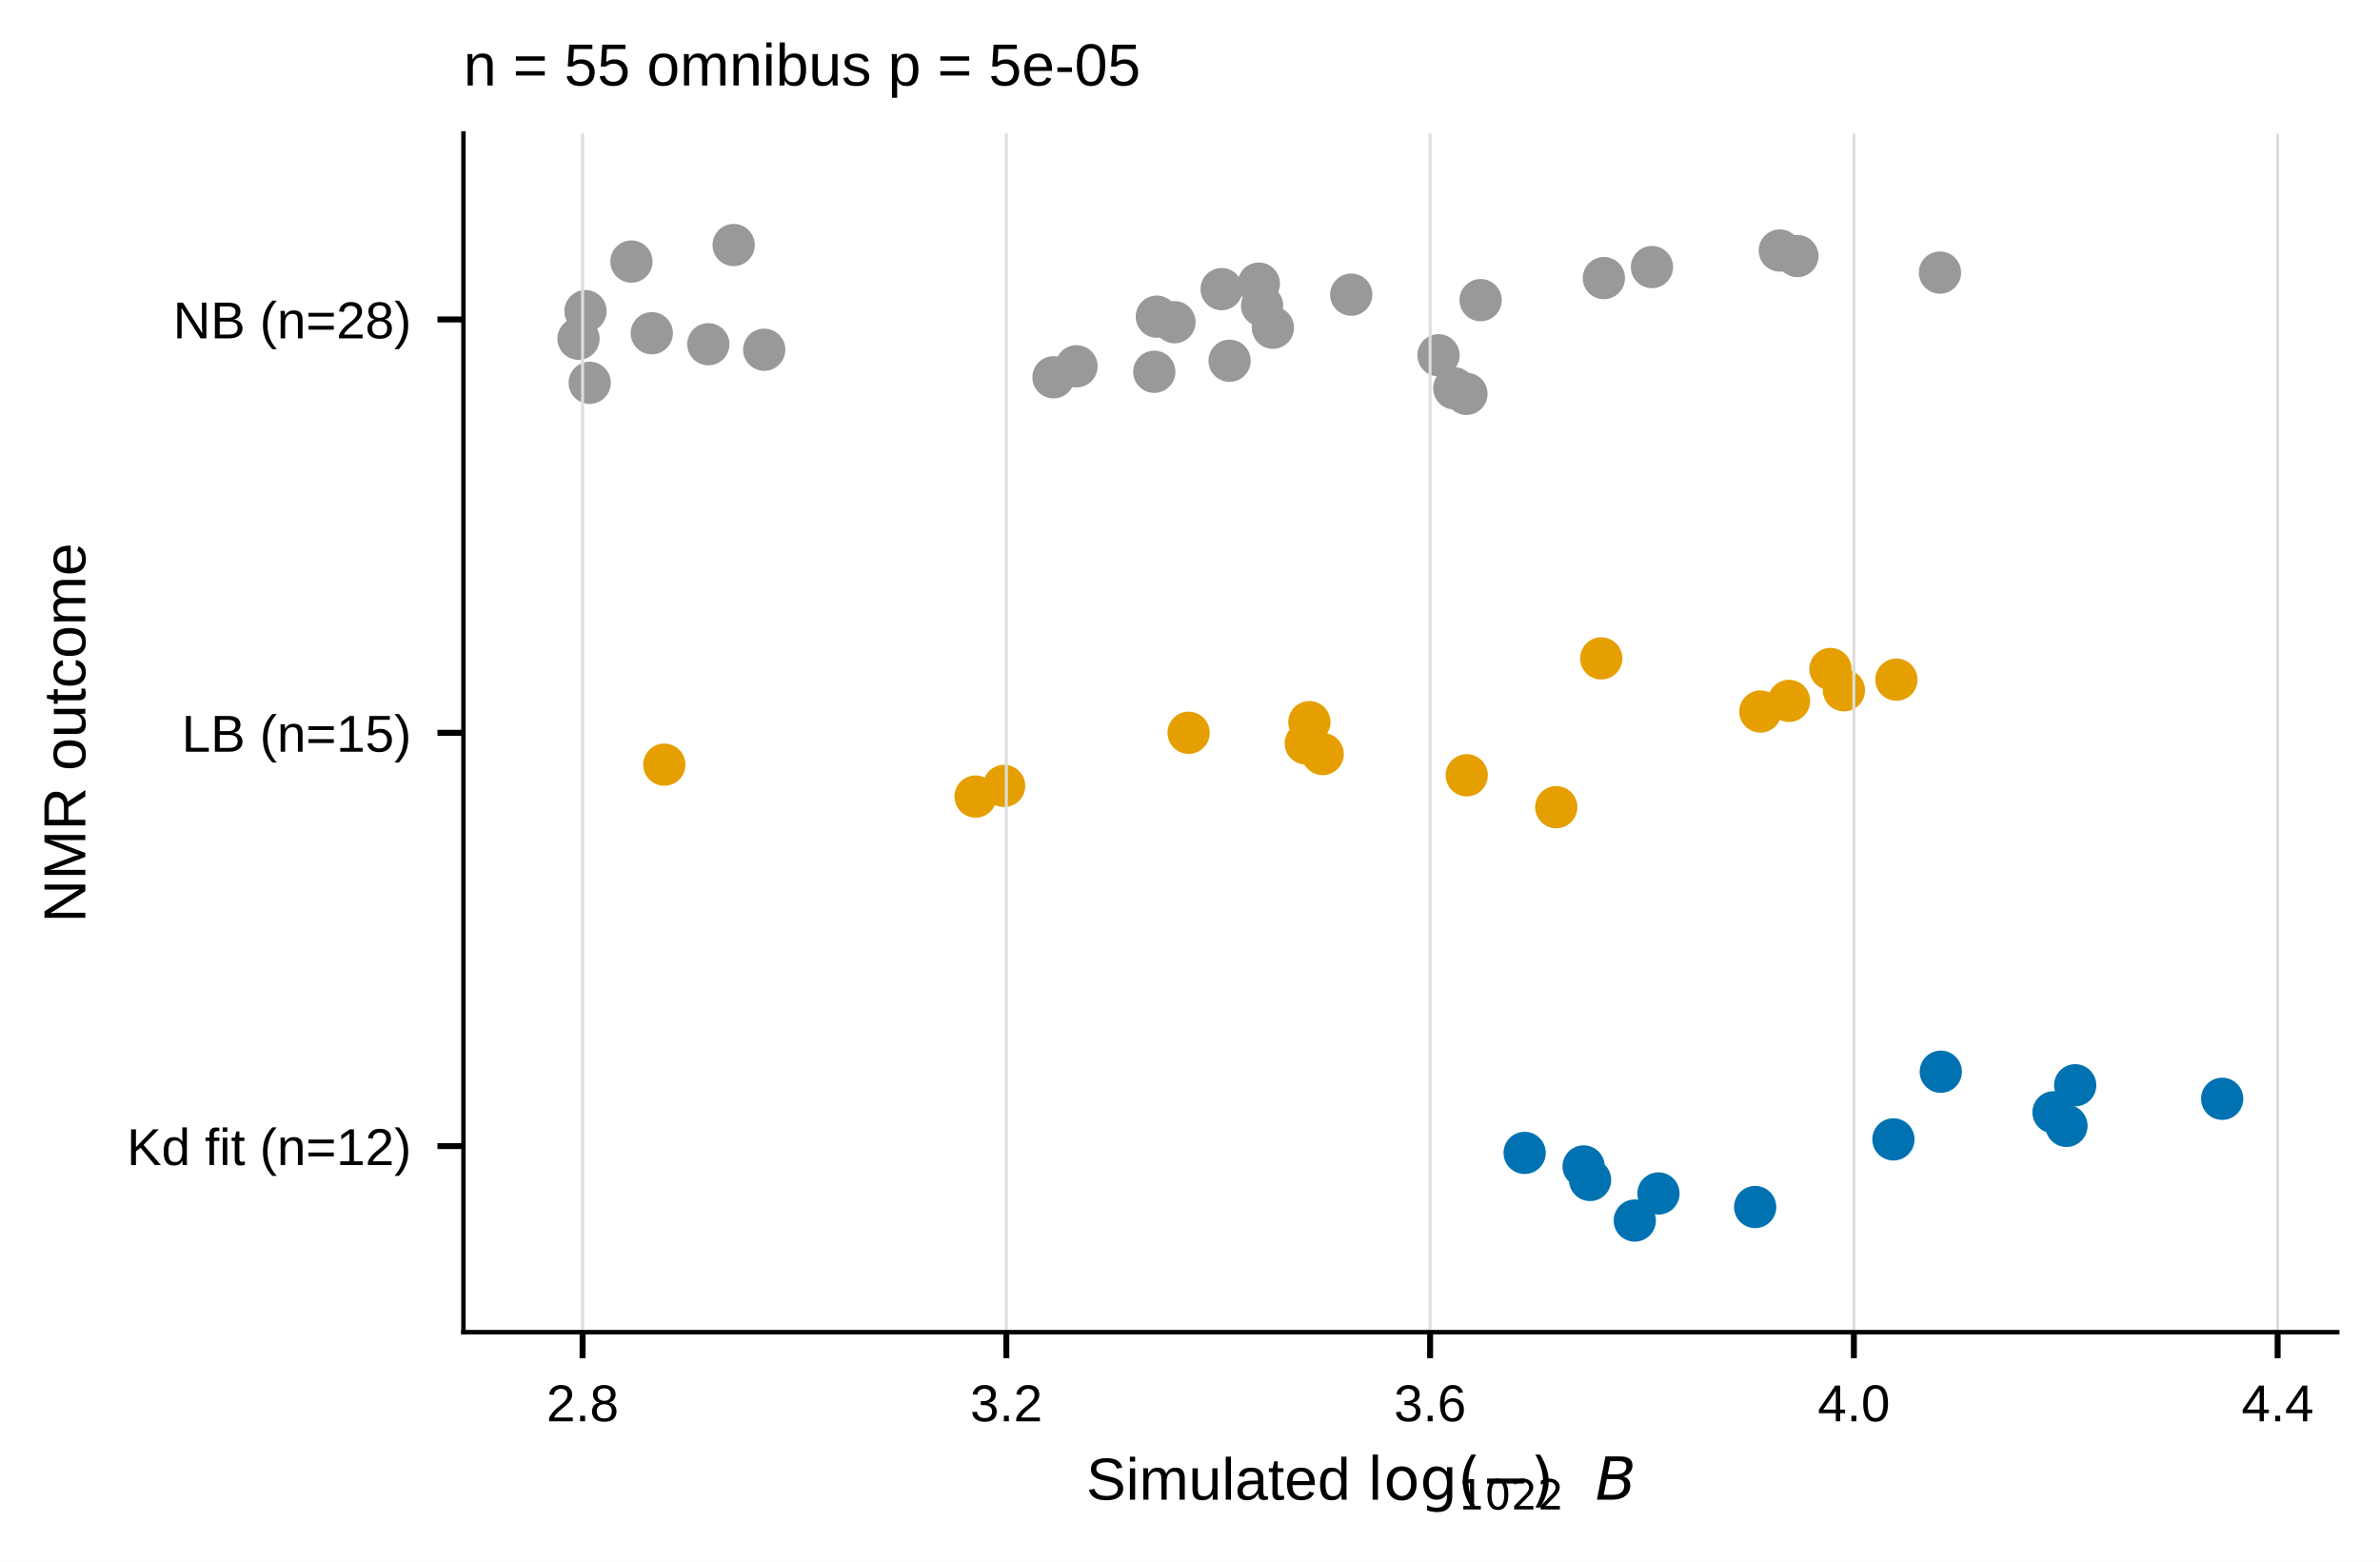
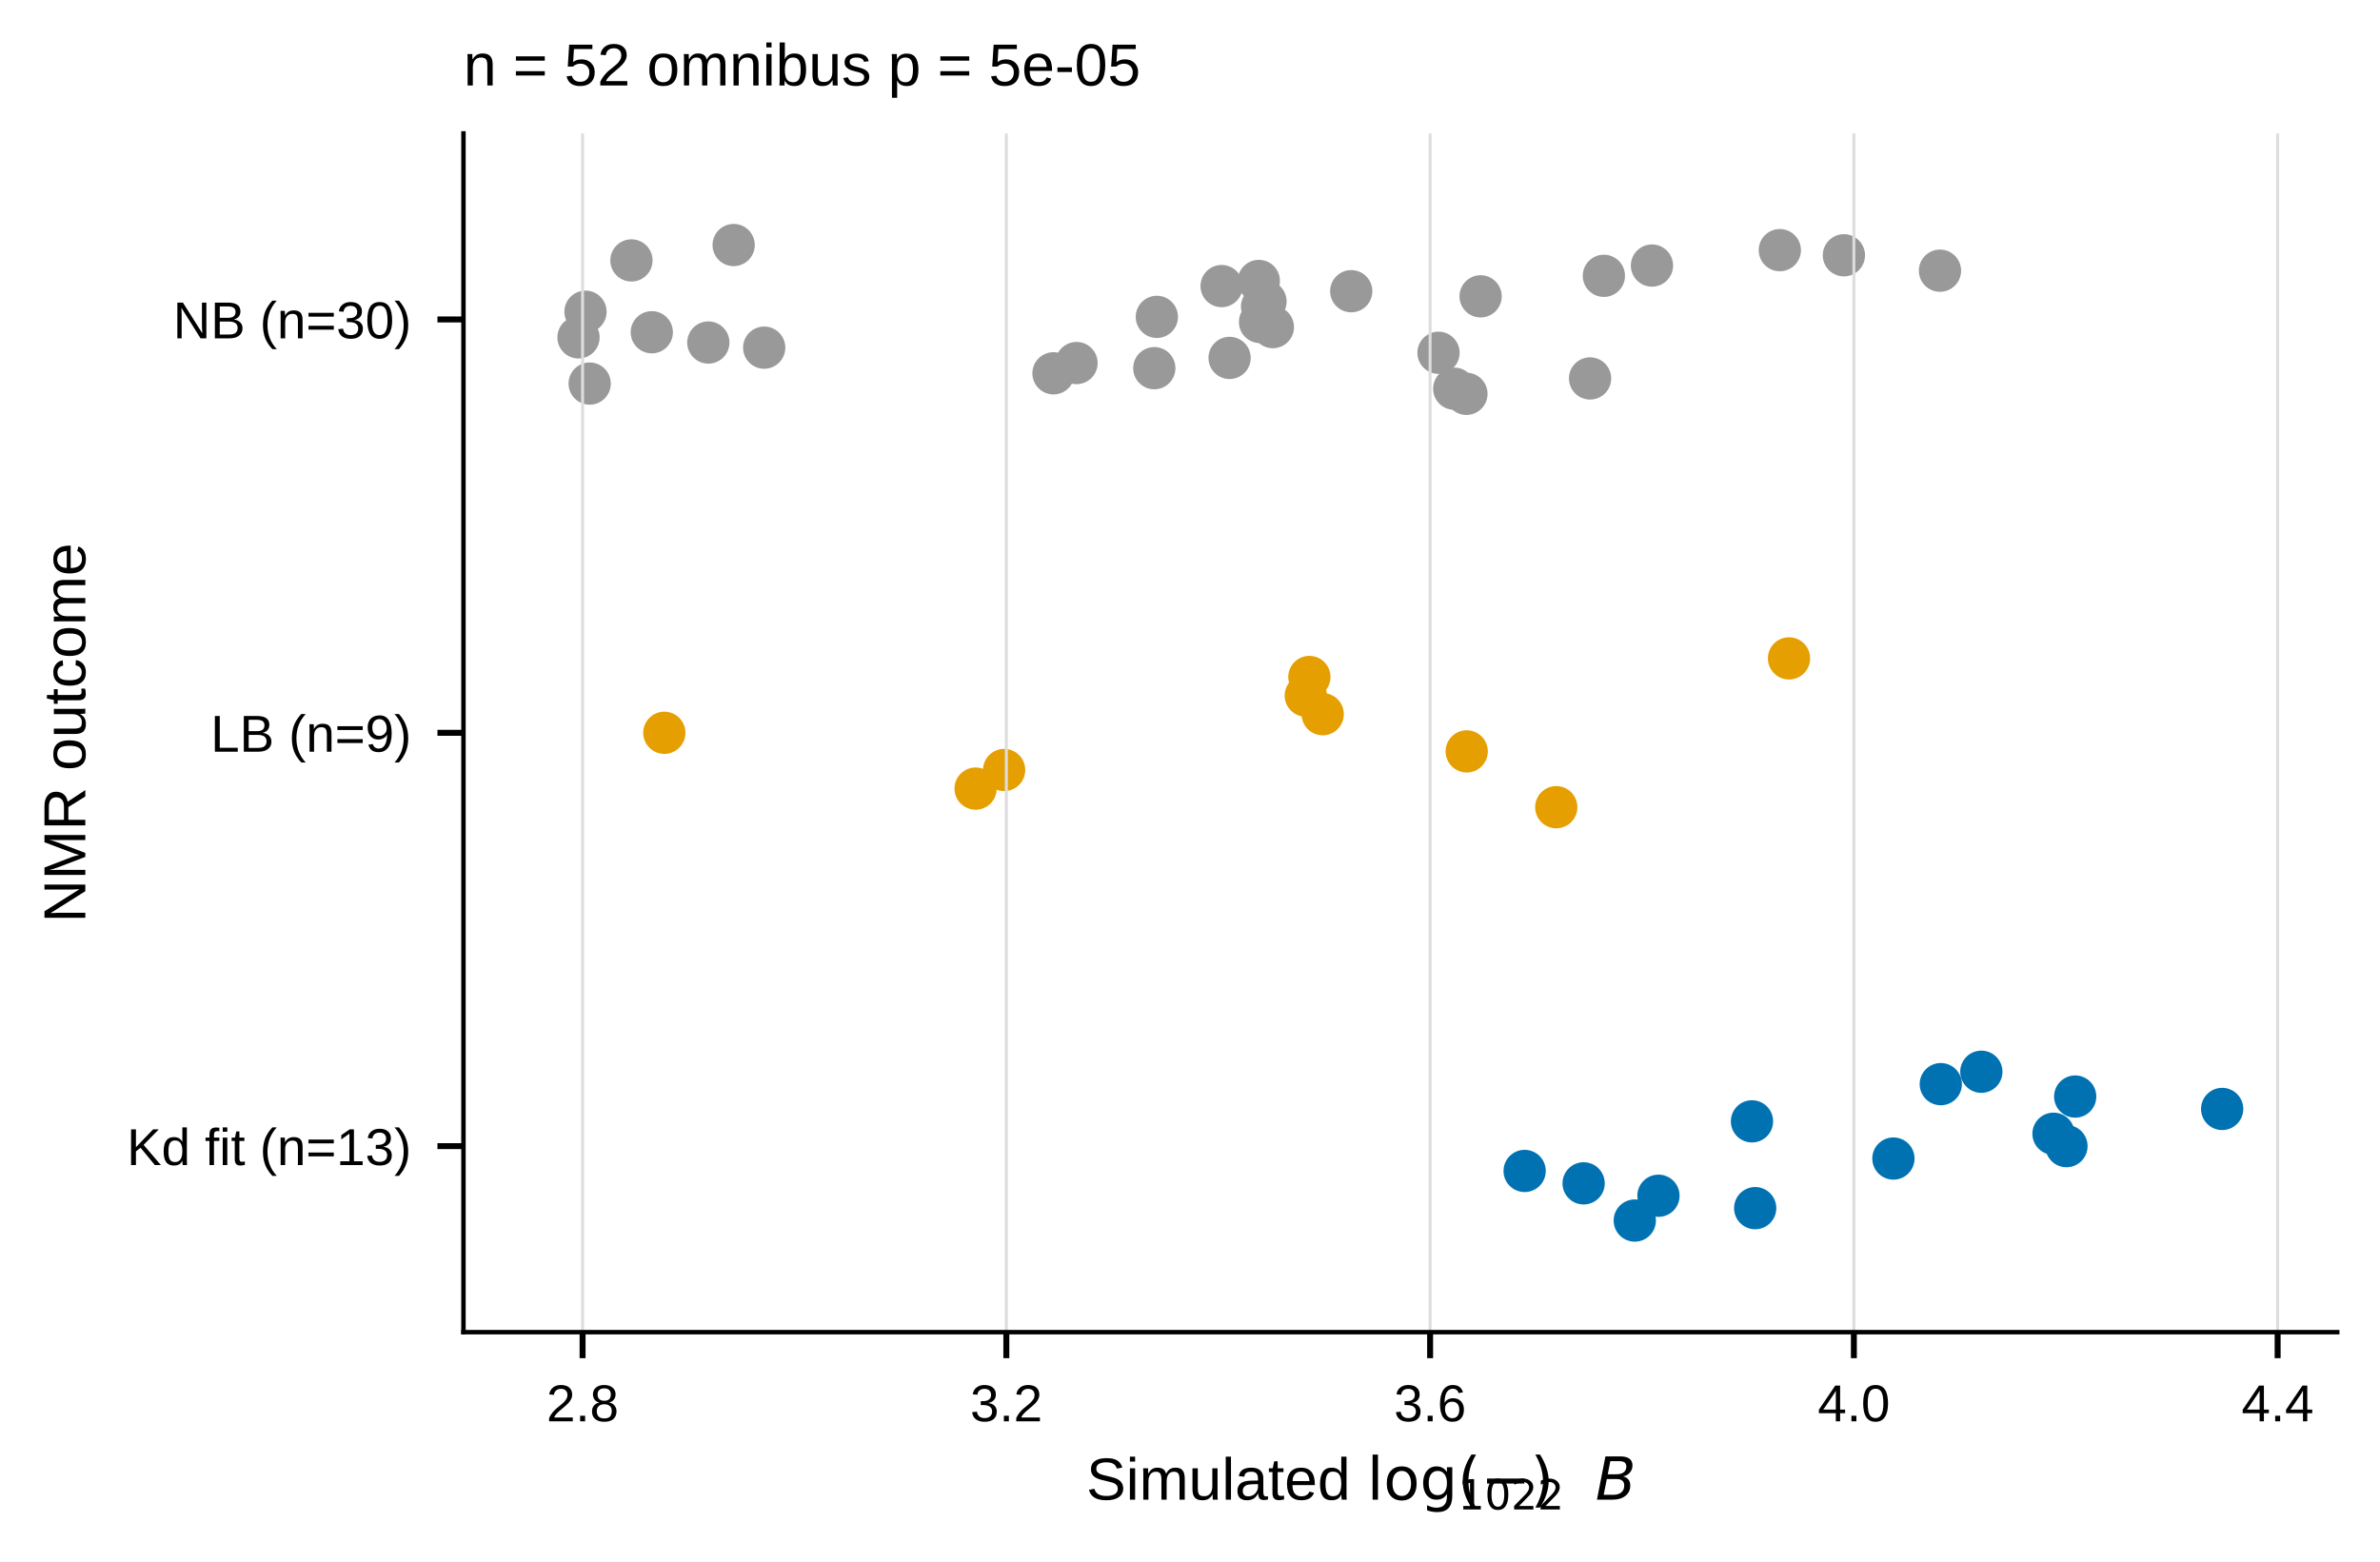
<svg xmlns="http://www.w3.org/2000/svg" xmlns:xlink="http://www.w3.org/1999/xlink" width="320.448pt" height="210.313pt" viewBox="0 0 320.448 210.313" version="1.1">
  <defs>
    <style type="text/css">*{stroke-linejoin: round; stroke-linecap: butt}</style>
  </defs>
  <g id="figure_1">
    <g id="patch_1">
      <path d="M 0 210.313  L 320.448 210.313  L 320.448 0  L 0 0  z " style="fill: #ffffff" />
    </g>
    <g id="axes_1">
      <g id="patch_2">
        <path d="M 62.4 179.391  L 314.688 179.391  L 314.688 17.967  L 62.4 17.967  z " style="fill: #ffffff" />
      </g>
      <g id="PathCollection_1">
        <defs>
-           <path id="m2f9bca1c9b" d="M 0 2.345  C 0.622 2.345 1.219 2.098 1.658 1.658  C 2.098 1.219 2.345 0.622 2.345 0  C 2.345 -0.622 2.098 -1.219 1.658 -1.658  C 1.219 -2.098 0.622 -2.345 0 -2.345  C -0.622 -2.345 -1.219 -2.098 -1.658 -1.658  C -2.098 -1.219 -2.345 -0.622 -2.345 0  C -2.345 0.622 -2.098 1.219 -1.658 1.658  C -1.219 2.098 -0.622 2.345 0 2.345  z " style="stroke: #0072b2" />
+           <path id="m405a1d82de" d="M 0 2.345  C 0.622 2.345 1.219 2.098 1.658 1.658  C 2.098 1.219 2.345 0.622 2.345 0  C 2.345 -0.622 2.098 -1.219 1.658 -1.658  C 1.219 -2.098 0.622 -2.345 0 -2.345  C -0.622 -2.345 -1.219 -2.098 -1.658 -1.658  C -2.098 -1.219 -2.345 -0.622 -2.345 0  C -2.345 0.622 -2.098 1.219 -1.658 1.658  C -1.219 2.098 -0.622 2.345 0 2.345  z " style="stroke: #0072b2" />
        </defs>
-         <g clip-path="url(#pf74dc7b7e9)">
-           <use xlink:href="#m2f9bca1c9b" x="220.11" y="164.362" style="fill: #0072b2; stroke: #0072b2" />
-           <use xlink:href="#m2f9bca1c9b" x="236.321" y="162.54" style="fill: #0072b2; stroke: #0072b2" />
-           <use xlink:href="#m2f9bca1c9b" x="223.299" y="160.718" style="fill: #0072b2; stroke: #0072b2" />
-           <use xlink:href="#m2f9bca1c9b" x="214.09" y="158.897" style="fill: #0072b2; stroke: #0072b2" />
-           <use xlink:href="#m2f9bca1c9b" x="213.222" y="157.075" style="fill: #0072b2; stroke: #0072b2" />
-           <use xlink:href="#m2f9bca1c9b" x="205.281" y="155.253" style="fill: #0072b2; stroke: #0072b2" />
-           <use xlink:href="#m2f9bca1c9b" x="254.933" y="153.432" style="fill: #0072b2; stroke: #0072b2" />
-           <use xlink:href="#m2f9bca1c9b" x="278.234" y="151.61" style="fill: #0072b2; stroke: #0072b2" />
-           <use xlink:href="#m2f9bca1c9b" x="276.49" y="149.788" style="fill: #0072b2; stroke: #0072b2" />
-           <use xlink:href="#m2f9bca1c9b" x="299.197" y="147.966" style="fill: #0072b2; stroke: #0072b2" />
-           <use xlink:href="#m2f9bca1c9b" x="279.408" y="146.145" style="fill: #0072b2; stroke: #0072b2" />
-           <use xlink:href="#m2f9bca1c9b" x="261.313" y="144.323" style="fill: #0072b2; stroke: #0072b2" />
+         <g clip-path="url(#pccfa0ed13d)">
+           <use xlink:href="#m405a1d82de" x="220.11" y="164.362" style="fill: #0072b2; stroke: #0072b2" />
+           <use xlink:href="#m405a1d82de" x="236.321" y="162.692" style="fill: #0072b2; stroke: #0072b2" />
+           <use xlink:href="#m405a1d82de" x="223.299" y="161.022" style="fill: #0072b2; stroke: #0072b2" />
+           <use xlink:href="#m405a1d82de" x="213.222" y="159.352" style="fill: #0072b2; stroke: #0072b2" />
+           <use xlink:href="#m405a1d82de" x="205.281" y="157.682" style="fill: #0072b2; stroke: #0072b2" />
+           <use xlink:href="#m405a1d82de" x="254.933" y="156.012" style="fill: #0072b2; stroke: #0072b2" />
+           <use xlink:href="#m405a1d82de" x="278.234" y="154.342" style="fill: #0072b2; stroke: #0072b2" />
+           <use xlink:href="#m405a1d82de" x="276.49" y="152.673" style="fill: #0072b2; stroke: #0072b2" />
+           <use xlink:href="#m405a1d82de" x="235.89" y="151.003" style="fill: #0072b2; stroke: #0072b2" />
+           <use xlink:href="#m405a1d82de" x="299.197" y="149.333" style="fill: #0072b2; stroke: #0072b2" />
+           <use xlink:href="#m405a1d82de" x="279.408" y="147.663" style="fill: #0072b2; stroke: #0072b2" />
+           <use xlink:href="#m405a1d82de" x="261.313" y="145.993" style="fill: #0072b2; stroke: #0072b2" />
+           <use xlink:href="#m405a1d82de" x="266.772" y="144.323" style="fill: #0072b2; stroke: #0072b2" />
        </g>
      </g>
      <g id="PathCollection_2">
        <defs>
-           <path id="mb4b8fe9f6f" d="M 0 2.345  C 0.622 2.345 1.219 2.098 1.658 1.658  C 2.098 1.219 2.345 0.622 2.345 0  C 2.345 -0.622 2.098 -1.219 1.658 -1.658  C 1.219 -2.098 0.622 -2.345 0 -2.345  C -0.622 -2.345 -1.219 -2.098 -1.658 -1.658  C -2.098 -1.219 -2.345 -0.622 -2.345 0  C -2.345 0.622 -2.098 1.219 -1.658 1.658  C -1.219 2.098 -0.622 2.345 0 2.345  z " style="stroke: #e69f00" />
+           <path id="mfe4a2fd8a8" d="M 0 2.345  C 0.622 2.345 1.219 2.098 1.658 1.658  C 2.098 1.219 2.345 0.622 2.345 0  C 2.345 -0.622 2.098 -1.219 1.658 -1.658  C 1.219 -2.098 0.622 -2.345 0 -2.345  C -0.622 -2.345 -1.219 -2.098 -1.658 -1.658  C -2.098 -1.219 -2.345 -0.622 -2.345 0  C -2.345 0.622 -2.098 1.219 -1.658 1.658  C -1.219 2.098 -0.622 2.345 0 2.345  z " style="stroke: #e69f00" />
        </defs>
-         <g clip-path="url(#pf74dc7b7e9)">
-           <use xlink:href="#mb4b8fe9f6f" x="209.538" y="108.698" style="fill: #e69f00; stroke: #e69f00" />
-           <use xlink:href="#mb4b8fe9f6f" x="131.358" y="107.267" style="fill: #e69f00; stroke: #e69f00" />
-           <use xlink:href="#mb4b8fe9f6f" x="135.198" y="105.836" style="fill: #e69f00; stroke: #e69f00" />
-           <use xlink:href="#mb4b8fe9f6f" x="197.482" y="104.404" style="fill: #e69f00; stroke: #e69f00" />
-           <use xlink:href="#mb4b8fe9f6f" x="89.446" y="102.973" style="fill: #e69f00; stroke: #e69f00" />
-           <use xlink:href="#mb4b8fe9f6f" x="178.09" y="101.542" style="fill: #e69f00; stroke: #e69f00" />
-           <use xlink:href="#mb4b8fe9f6f" x="175.814" y="100.11" style="fill: #e69f00; stroke: #e69f00" />
-           <use xlink:href="#mb4b8fe9f6f" x="160.039" y="98.679" style="fill: #e69f00; stroke: #e69f00" />
-           <use xlink:href="#mb4b8fe9f6f" x="176.297" y="97.248" style="fill: #e69f00; stroke: #e69f00" />
-           <use xlink:href="#mb4b8fe9f6f" x="237.024" y="95.816" style="fill: #e69f00; stroke: #e69f00" />
-           <use xlink:href="#mb4b8fe9f6f" x="240.877" y="94.385" style="fill: #e69f00; stroke: #e69f00" />
-           <use xlink:href="#mb4b8fe9f6f" x="248.267" y="92.954" style="fill: #e69f00; stroke: #e69f00" />
-           <use xlink:href="#mb4b8fe9f6f" x="255.339" y="91.522" style="fill: #e69f00; stroke: #e69f00" />
-           <use xlink:href="#mb4b8fe9f6f" x="246.457" y="90.091" style="fill: #e69f00; stroke: #e69f00" />
-           <use xlink:href="#mb4b8fe9f6f" x="215.598" y="88.66" style="fill: #e69f00; stroke: #e69f00" />
+         <g clip-path="url(#pccfa0ed13d)">
+           <use xlink:href="#mfe4a2fd8a8" x="209.538" y="108.698" style="fill: #e69f00; stroke: #e69f00" />
+           <use xlink:href="#mfe4a2fd8a8" x="131.358" y="106.194" style="fill: #e69f00; stroke: #e69f00" />
+           <use xlink:href="#mfe4a2fd8a8" x="135.198" y="103.689" style="fill: #e69f00; stroke: #e69f00" />
+           <use xlink:href="#mfe4a2fd8a8" x="197.482" y="101.184" style="fill: #e69f00; stroke: #e69f00" />
+           <use xlink:href="#mfe4a2fd8a8" x="89.446" y="98.679" style="fill: #e69f00; stroke: #e69f00" />
+           <use xlink:href="#mfe4a2fd8a8" x="178.09" y="96.174" style="fill: #e69f00; stroke: #e69f00" />
+           <use xlink:href="#mfe4a2fd8a8" x="175.814" y="93.669" style="fill: #e69f00; stroke: #e69f00" />
+           <use xlink:href="#mfe4a2fd8a8" x="176.297" y="91.164" style="fill: #e69f00; stroke: #e69f00" />
+           <use xlink:href="#mfe4a2fd8a8" x="240.877" y="88.66" style="fill: #e69f00; stroke: #e69f00" />
        </g>
      </g>
      <g id="PathCollection_3">
        <defs>
-           <path id="m7eabc112fe" d="M 0 2.345  C 0.622 2.345 1.219 2.098 1.658 1.658  C 2.098 1.219 2.345 0.622 2.345 0  C 2.345 -0.622 2.098 -1.219 1.658 -1.658  C 1.219 -2.098 0.622 -2.345 0 -2.345  C -0.622 -2.345 -1.219 -2.098 -1.658 -1.658  C -2.098 -1.219 -2.345 -0.622 -2.345 0  C -2.345 0.622 -2.098 1.219 -1.658 1.658  C -1.219 2.098 -0.622 2.345 0 2.345  z " style="stroke: #999999" />
+           <path id="mab2fb2cbf9" d="M 0 2.345  C 0.622 2.345 1.219 2.098 1.658 1.658  C 2.098 1.219 2.345 0.622 2.345 0  C 2.345 -0.622 2.098 -1.219 1.658 -1.658  C 1.219 -2.098 0.622 -2.345 0 -2.345  C -0.622 -2.345 -1.219 -2.098 -1.658 -1.658  C -2.098 -1.219 -2.345 -0.622 -2.345 0  C -2.345 0.622 -2.098 1.219 -1.658 1.658  C -1.219 2.098 -0.622 2.345 0 2.345  z " style="stroke: #999999" />
        </defs>
-         <g clip-path="url(#pf74dc7b7e9)">
-           <use xlink:href="#m7eabc112fe" x="197.443" y="53.035" style="fill: #999999; stroke: #999999" />
-           <use xlink:href="#m7eabc112fe" x="195.804" y="52.293" style="fill: #999999; stroke: #999999" />
-           <use xlink:href="#m7eabc112fe" x="79.396" y="51.551" style="fill: #999999; stroke: #999999" />
-           <use xlink:href="#m7eabc112fe" x="141.845" y="50.808" style="fill: #999999; stroke: #999999" />
-           <use xlink:href="#m7eabc112fe" x="155.417" y="50.066" style="fill: #999999; stroke: #999999" />
-           <use xlink:href="#m7eabc112fe" x="144.945" y="49.324" style="fill: #999999; stroke: #999999" />
-           <use xlink:href="#m7eabc112fe" x="165.554" y="48.582" style="fill: #999999; stroke: #999999" />
-           <use xlink:href="#m7eabc112fe" x="193.684" y="47.84" style="fill: #999999; stroke: #999999" />
-           <use xlink:href="#m7eabc112fe" x="102.894" y="47.097" style="fill: #999999; stroke: #999999" />
-           <use xlink:href="#m7eabc112fe" x="95.372" y="46.355" style="fill: #999999; stroke: #999999" />
-           <use xlink:href="#m7eabc112fe" x="77.892" y="45.613" style="fill: #999999; stroke: #999999" />
-           <use xlink:href="#m7eabc112fe" x="87.759" y="44.871" style="fill: #999999; stroke: #999999" />
-           <use xlink:href="#m7eabc112fe" x="171.382" y="44.129" style="fill: #999999; stroke: #999999" />
-           <use xlink:href="#m7eabc112fe" x="158.134" y="43.387" style="fill: #999999; stroke: #999999" />
-           <use xlink:href="#m7eabc112fe" x="155.761" y="42.644" style="fill: #999999; stroke: #999999" />
-           <use xlink:href="#m7eabc112fe" x="78.833" y="41.902" style="fill: #999999; stroke: #999999" />
-           <use xlink:href="#m7eabc112fe" x="169.927" y="41.16" style="fill: #999999; stroke: #999999" />
-           <use xlink:href="#m7eabc112fe" x="199.352" y="40.418" style="fill: #999999; stroke: #999999" />
-           <use xlink:href="#m7eabc112fe" x="181.933" y="39.676" style="fill: #999999; stroke: #999999" />
-           <use xlink:href="#m7eabc112fe" x="164.482" y="38.934" style="fill: #999999; stroke: #999999" />
-           <use xlink:href="#m7eabc112fe" x="169.492" y="38.191" style="fill: #999999; stroke: #999999" />
-           <use xlink:href="#m7eabc112fe" x="215.949" y="37.449" style="fill: #999999; stroke: #999999" />
-           <use xlink:href="#m7eabc112fe" x="261.203" y="36.707" style="fill: #999999; stroke: #999999" />
-           <use xlink:href="#m7eabc112fe" x="222.425" y="35.965" style="fill: #999999; stroke: #999999" />
-           <use xlink:href="#m7eabc112fe" x="85.018" y="35.223" style="fill: #999999; stroke: #999999" />
-           <use xlink:href="#m7eabc112fe" x="242" y="34.48" style="fill: #999999; stroke: #999999" />
-           <use xlink:href="#m7eabc112fe" x="239.639" y="33.738" style="fill: #999999; stroke: #999999" />
-           <use xlink:href="#m7eabc112fe" x="98.781" y="32.996" style="fill: #999999; stroke: #999999" />
+         <g clip-path="url(#pccfa0ed13d)">
+           <use xlink:href="#mab2fb2cbf9" x="197.443" y="53.035" style="fill: #999999; stroke: #999999" />
+           <use xlink:href="#mab2fb2cbf9" x="195.804" y="52.344" style="fill: #999999; stroke: #999999" />
+           <use xlink:href="#mab2fb2cbf9" x="79.396" y="51.653" style="fill: #999999; stroke: #999999" />
+           <use xlink:href="#mab2fb2cbf9" x="214.09" y="50.962" style="fill: #999999; stroke: #999999" />
+           <use xlink:href="#mab2fb2cbf9" x="141.845" y="50.271" style="fill: #999999; stroke: #999999" />
+           <use xlink:href="#mab2fb2cbf9" x="155.417" y="49.58" style="fill: #999999; stroke: #999999" />
+           <use xlink:href="#mab2fb2cbf9" x="144.945" y="48.889" style="fill: #999999; stroke: #999999" />
+           <use xlink:href="#mab2fb2cbf9" x="165.554" y="48.198" style="fill: #999999; stroke: #999999" />
+           <use xlink:href="#mab2fb2cbf9" x="193.684" y="47.507" style="fill: #999999; stroke: #999999" />
+           <use xlink:href="#mab2fb2cbf9" x="102.894" y="46.816" style="fill: #999999; stroke: #999999" />
+           <use xlink:href="#mab2fb2cbf9" x="95.372" y="46.125" style="fill: #999999; stroke: #999999" />
+           <use xlink:href="#mab2fb2cbf9" x="77.892" y="45.434" style="fill: #999999; stroke: #999999" />
+           <use xlink:href="#mab2fb2cbf9" x="87.759" y="44.743" style="fill: #999999; stroke: #999999" />
+           <use xlink:href="#mab2fb2cbf9" x="171.382" y="44.052" style="fill: #999999; stroke: #999999" />
+           <use xlink:href="#mab2fb2cbf9" x="169.654" y="43.361" style="fill: #999999; stroke: #999999" />
+           <use xlink:href="#mab2fb2cbf9" x="155.761" y="42.67" style="fill: #999999; stroke: #999999" />
+           <use xlink:href="#mab2fb2cbf9" x="78.833" y="41.979" style="fill: #999999; stroke: #999999" />
+           <use xlink:href="#mab2fb2cbf9" x="169.927" y="41.288" style="fill: #999999; stroke: #999999" />
+           <use xlink:href="#mab2fb2cbf9" x="170.389" y="40.597" style="fill: #999999; stroke: #999999" />
+           <use xlink:href="#mab2fb2cbf9" x="199.352" y="39.906" style="fill: #999999; stroke: #999999" />
+           <use xlink:href="#mab2fb2cbf9" x="181.933" y="39.215" style="fill: #999999; stroke: #999999" />
+           <use xlink:href="#mab2fb2cbf9" x="164.482" y="38.524" style="fill: #999999; stroke: #999999" />
+           <use xlink:href="#mab2fb2cbf9" x="169.492" y="37.833" style="fill: #999999; stroke: #999999" />
+           <use xlink:href="#mab2fb2cbf9" x="215.949" y="37.142" style="fill: #999999; stroke: #999999" />
+           <use xlink:href="#mab2fb2cbf9" x="261.203" y="36.451" style="fill: #999999; stroke: #999999" />
+           <use xlink:href="#mab2fb2cbf9" x="222.425" y="35.76" style="fill: #999999; stroke: #999999" />
+           <use xlink:href="#mab2fb2cbf9" x="85.018" y="35.069" style="fill: #999999; stroke: #999999" />
+           <use xlink:href="#mab2fb2cbf9" x="248.267" y="34.378" style="fill: #999999; stroke: #999999" />
+           <use xlink:href="#mab2fb2cbf9" x="239.639" y="33.687" style="fill: #999999; stroke: #999999" />
+           <use xlink:href="#mab2fb2cbf9" x="98.781" y="32.996" style="fill: #999999; stroke: #999999" />
        </g>
      </g>
      <g id="matplotlib.axis_1">
        <g id="xtick_1">
          <g id="line2d_1">
-             <path d="M 78.439 179.391  L 78.439 17.967  " clip-path="url(#pf74dc7b7e9)" style="fill: none; stroke: #dddddd; stroke-width: 0.4; stroke-linecap: square" />
+             <path d="M 78.439 179.391  L 78.439 17.967  " clip-path="url(#pccfa0ed13d)" style="fill: none; stroke: #dddddd; stroke-width: 0.4; stroke-linecap: square" />
          </g>
          <g id="line2d_2">
            <defs>
-               <path id="ma1ee388c06" d="M 0 0  L 0 3.5  " style="stroke: #000000; stroke-width: 0.8" />
+               <path id="mc297d770f6" d="M 0 0  L 0 3.5  " style="stroke: #000000; stroke-width: 0.8" />
            </defs>
            <g>
-               <use xlink:href="#ma1ee388c06" x="78.439" y="179.391" style="stroke: #000000; stroke-width: 0.8" />
+               <use xlink:href="#mc297d770f6" x="78.439" y="179.391" style="stroke: #000000; stroke-width: 0.8" />
            </g>
          </g>
          <g id="text_1">
            <text style="font: 7px 'Arial', 'Helvetica', 'DejaVu Sans', sans-serif; text-anchor: middle" x="78.439" y="191.401" transform="rotate(-0 78.43866 191.4014)">2.8</text>
          </g>
        </g>
        <g id="xtick_2">
          <g id="line2d_3">
-             <path d="M 135.495 179.391  L 135.495 17.967  " clip-path="url(#pf74dc7b7e9)" style="fill: none; stroke: #dddddd; stroke-width: 0.4; stroke-linecap: square" />
+             <path d="M 135.495 179.391  L 135.495 17.967  " clip-path="url(#pccfa0ed13d)" style="fill: none; stroke: #dddddd; stroke-width: 0.4; stroke-linecap: square" />
          </g>
          <g id="line2d_4">
            <g>
-               <use xlink:href="#ma1ee388c06" x="135.495" y="179.391" style="stroke: #000000; stroke-width: 0.8" />
+               <use xlink:href="#mc297d770f6" x="135.495" y="179.391" style="stroke: #000000; stroke-width: 0.8" />
            </g>
          </g>
          <g id="text_2">
            <text style="font: 7px 'Arial', 'Helvetica', 'DejaVu Sans', sans-serif; text-anchor: middle" x="135.495" y="191.401" transform="rotate(-0 135.4955 191.4014)">3.2</text>
          </g>
        </g>
        <g id="xtick_3">
          <g id="line2d_5">
-             <path d="M 192.552 179.391  L 192.552 17.967  " clip-path="url(#pf74dc7b7e9)" style="fill: none; stroke: #dddddd; stroke-width: 0.4; stroke-linecap: square" />
+             <path d="M 192.552 179.391  L 192.552 17.967  " clip-path="url(#pccfa0ed13d)" style="fill: none; stroke: #dddddd; stroke-width: 0.4; stroke-linecap: square" />
          </g>
          <g id="line2d_6">
            <g>
-               <use xlink:href="#ma1ee388c06" x="192.552" y="179.391" style="stroke: #000000; stroke-width: 0.8" />
+               <use xlink:href="#mc297d770f6" x="192.552" y="179.391" style="stroke: #000000; stroke-width: 0.8" />
            </g>
          </g>
          <g id="text_3">
            <text style="font: 7px 'Arial', 'Helvetica', 'DejaVu Sans', sans-serif; text-anchor: middle" x="192.552" y="191.401" transform="rotate(-0 192.5523 191.4014)">3.6</text>
          </g>
        </g>
        <g id="xtick_4">
          <g id="line2d_7">
-             <path d="M 249.609 179.391  L 249.609 17.967  " clip-path="url(#pf74dc7b7e9)" style="fill: none; stroke: #dddddd; stroke-width: 0.4; stroke-linecap: square" />
+             <path d="M 249.609 179.391  L 249.609 17.967  " clip-path="url(#pccfa0ed13d)" style="fill: none; stroke: #dddddd; stroke-width: 0.4; stroke-linecap: square" />
          </g>
          <g id="line2d_8">
            <g>
-               <use xlink:href="#ma1ee388c06" x="249.609" y="179.391" style="stroke: #000000; stroke-width: 0.8" />
+               <use xlink:href="#mc297d770f6" x="249.609" y="179.391" style="stroke: #000000; stroke-width: 0.8" />
            </g>
          </g>
          <g id="text_4">
            <text style="font: 7px 'Arial', 'Helvetica', 'DejaVu Sans', sans-serif; text-anchor: middle" x="249.609" y="191.401" transform="rotate(-0 249.6091 191.4014)">4.0</text>
          </g>
        </g>
        <g id="xtick_5">
          <g id="line2d_9">
-             <path d="M 306.666 179.391  L 306.666 17.967  " clip-path="url(#pf74dc7b7e9)" style="fill: none; stroke: #dddddd; stroke-width: 0.4; stroke-linecap: square" />
+             <path d="M 306.666 179.391  L 306.666 17.967  " clip-path="url(#pccfa0ed13d)" style="fill: none; stroke: #dddddd; stroke-width: 0.4; stroke-linecap: square" />
          </g>
          <g id="line2d_10">
            <g>
-               <use xlink:href="#ma1ee388c06" x="306.666" y="179.391" style="stroke: #000000; stroke-width: 0.8" />
+               <use xlink:href="#mc297d770f6" x="306.666" y="179.391" style="stroke: #000000; stroke-width: 0.8" />
            </g>
          </g>
          <g id="text_5">
            <text style="font: 7px 'Arial', 'Helvetica', 'DejaVu Sans', sans-serif; text-anchor: middle" x="306.666" y="191.401" transform="rotate(-0 306.666 191.4014)">4.4</text>
          </g>
        </g>
        <g id="text_6">
          <g transform="translate(146.2642 202.8727)">
            <text>
              <tspan style="font: 8px 'Arial'" x="0 5.336 7.113 13.777 18.227 20.004 24.453 26.676 31.125 35.574" y="-0.922">Simulated </tspan>
              <tspan style="font: 8px 'DejaVu Sans'" x="37.797 40.02 44.914 58.712 61.833 81.369" y="-0.922">log(−)</tspan>
              <tspan style="font: 5.6px 'DejaVu Sans'" x="50.069 53.632 74.025 77.588" y="0.391">1022</tspan>
              <tspan style="font: oblique 8px 'DejaVu Sans'" x="68.536" y="-0.922">B</tspan>
            </text>
          </g>
        </g>
      </g>
      <g id="matplotlib.axis_2">
        <g id="ytick_1">
          <g id="line2d_11">
            <defs>
-               <path id="m85d574bb67" d="M 0 0  L -3.5 0  " style="stroke: #000000; stroke-width: 0.8" />
+               <path id="mc502744c22" d="M 0 0  L -3.5 0  " style="stroke: #000000; stroke-width: 0.8" />
            </defs>
            <g>
-               <use xlink:href="#m85d574bb67" x="62.4" y="154.342" style="stroke: #000000; stroke-width: 0.8" />
+               <use xlink:href="#mc502744c22" x="62.4" y="154.342" style="stroke: #000000; stroke-width: 0.8" />
            </g>
          </g>
          <g id="text_7">
-             <text style="font: 7px 'Arial', 'Helvetica', 'DejaVu Sans', sans-serif; text-anchor: end" x="55.4" y="156.89" transform="rotate(-0 55.40016 156.8903)">Kd fit (n=12)</text>
+             <text style="font: 7px 'Arial', 'Helvetica', 'DejaVu Sans', sans-serif; text-anchor: end" x="55.4" y="156.89" transform="rotate(-0 55.40016 156.8903)">Kd fit (n=13)</text>
          </g>
        </g>
        <g id="ytick_2">
          <g id="line2d_12">
            <g>
-               <use xlink:href="#m85d574bb67" x="62.4" y="98.679" style="stroke: #000000; stroke-width: 0.8" />
+               <use xlink:href="#mc502744c22" x="62.4" y="98.679" style="stroke: #000000; stroke-width: 0.8" />
            </g>
          </g>
          <g id="text_8">
-             <text style="font: 7px 'Arial', 'Helvetica', 'DejaVu Sans', sans-serif; text-anchor: end" x="55.4" y="101.227" transform="rotate(-0 55.40016 101.2269)">LB (n=15)</text>
+             <text style="font: 7px 'Arial', 'Helvetica', 'DejaVu Sans', sans-serif; text-anchor: end" x="55.4" y="101.227" transform="rotate(-0 55.40016 101.2269)">LB (n=9)</text>
          </g>
        </g>
        <g id="ytick_3">
          <g id="line2d_13">
            <g>
-               <use xlink:href="#m85d574bb67" x="62.4" y="43.016" style="stroke: #000000; stroke-width: 0.8" />
+               <use xlink:href="#mc502744c22" x="62.4" y="43.016" style="stroke: #000000; stroke-width: 0.8" />
            </g>
          </g>
          <g id="text_9">
-             <text style="font: 7px 'Arial', 'Helvetica', 'DejaVu Sans', sans-serif; text-anchor: end" x="55.4" y="45.563" transform="rotate(-0 55.40016 45.5634)">NB (n=28)</text>
+             <text style="font: 7px 'Arial', 'Helvetica', 'DejaVu Sans', sans-serif; text-anchor: end" x="55.4" y="45.563" transform="rotate(-0 55.40016 45.5634)">NB (n=30)</text>
          </g>
        </g>
        <g id="text_10">
          <text style="font: 8px 'Arial', 'Helvetica', 'DejaVu Sans', sans-serif; text-anchor: middle" x="11.486" y="98.679" transform="rotate(-90 11.48625 98.67896)">NMR outcome</text>
        </g>
      </g>
      <g id="patch_3">
        <path d="M 62.4 179.391  L 62.4 17.967  " style="fill: none; stroke: #000000; stroke-width: 0.6; stroke-linejoin: miter; stroke-linecap: square" />
      </g>
      <g id="patch_4">
        <path d="M 62.4 179.391  L 314.688 179.391  " style="fill: none; stroke: #000000; stroke-width: 0.6; stroke-linejoin: miter; stroke-linecap: square" />
      </g>
      <g id="text_11">
-         <text style="font: 8px 'Arial', 'Helvetica', 'DejaVu Sans', sans-serif; text-anchor: start" x="62.4" y="11.51" transform="rotate(-0 62.40016 11.51)">n = 55   omnibus p = 5e-05</text>
+         <text style="font: 8px 'Arial', 'Helvetica', 'DejaVu Sans', sans-serif; text-anchor: start" x="62.4" y="11.51" transform="rotate(-0 62.40016 11.51)">n = 52   omnibus p = 5e-05</text>
      </g>
    </g>
  </g>
  <defs>
-     <clipPath id="pf74dc7b7e9">
+     <clipPath id="pccfa0ed13d">
      <rect x="62.4" y="17.967" width="252.288" height="161.424" />
    </clipPath>
  </defs>
</svg>
